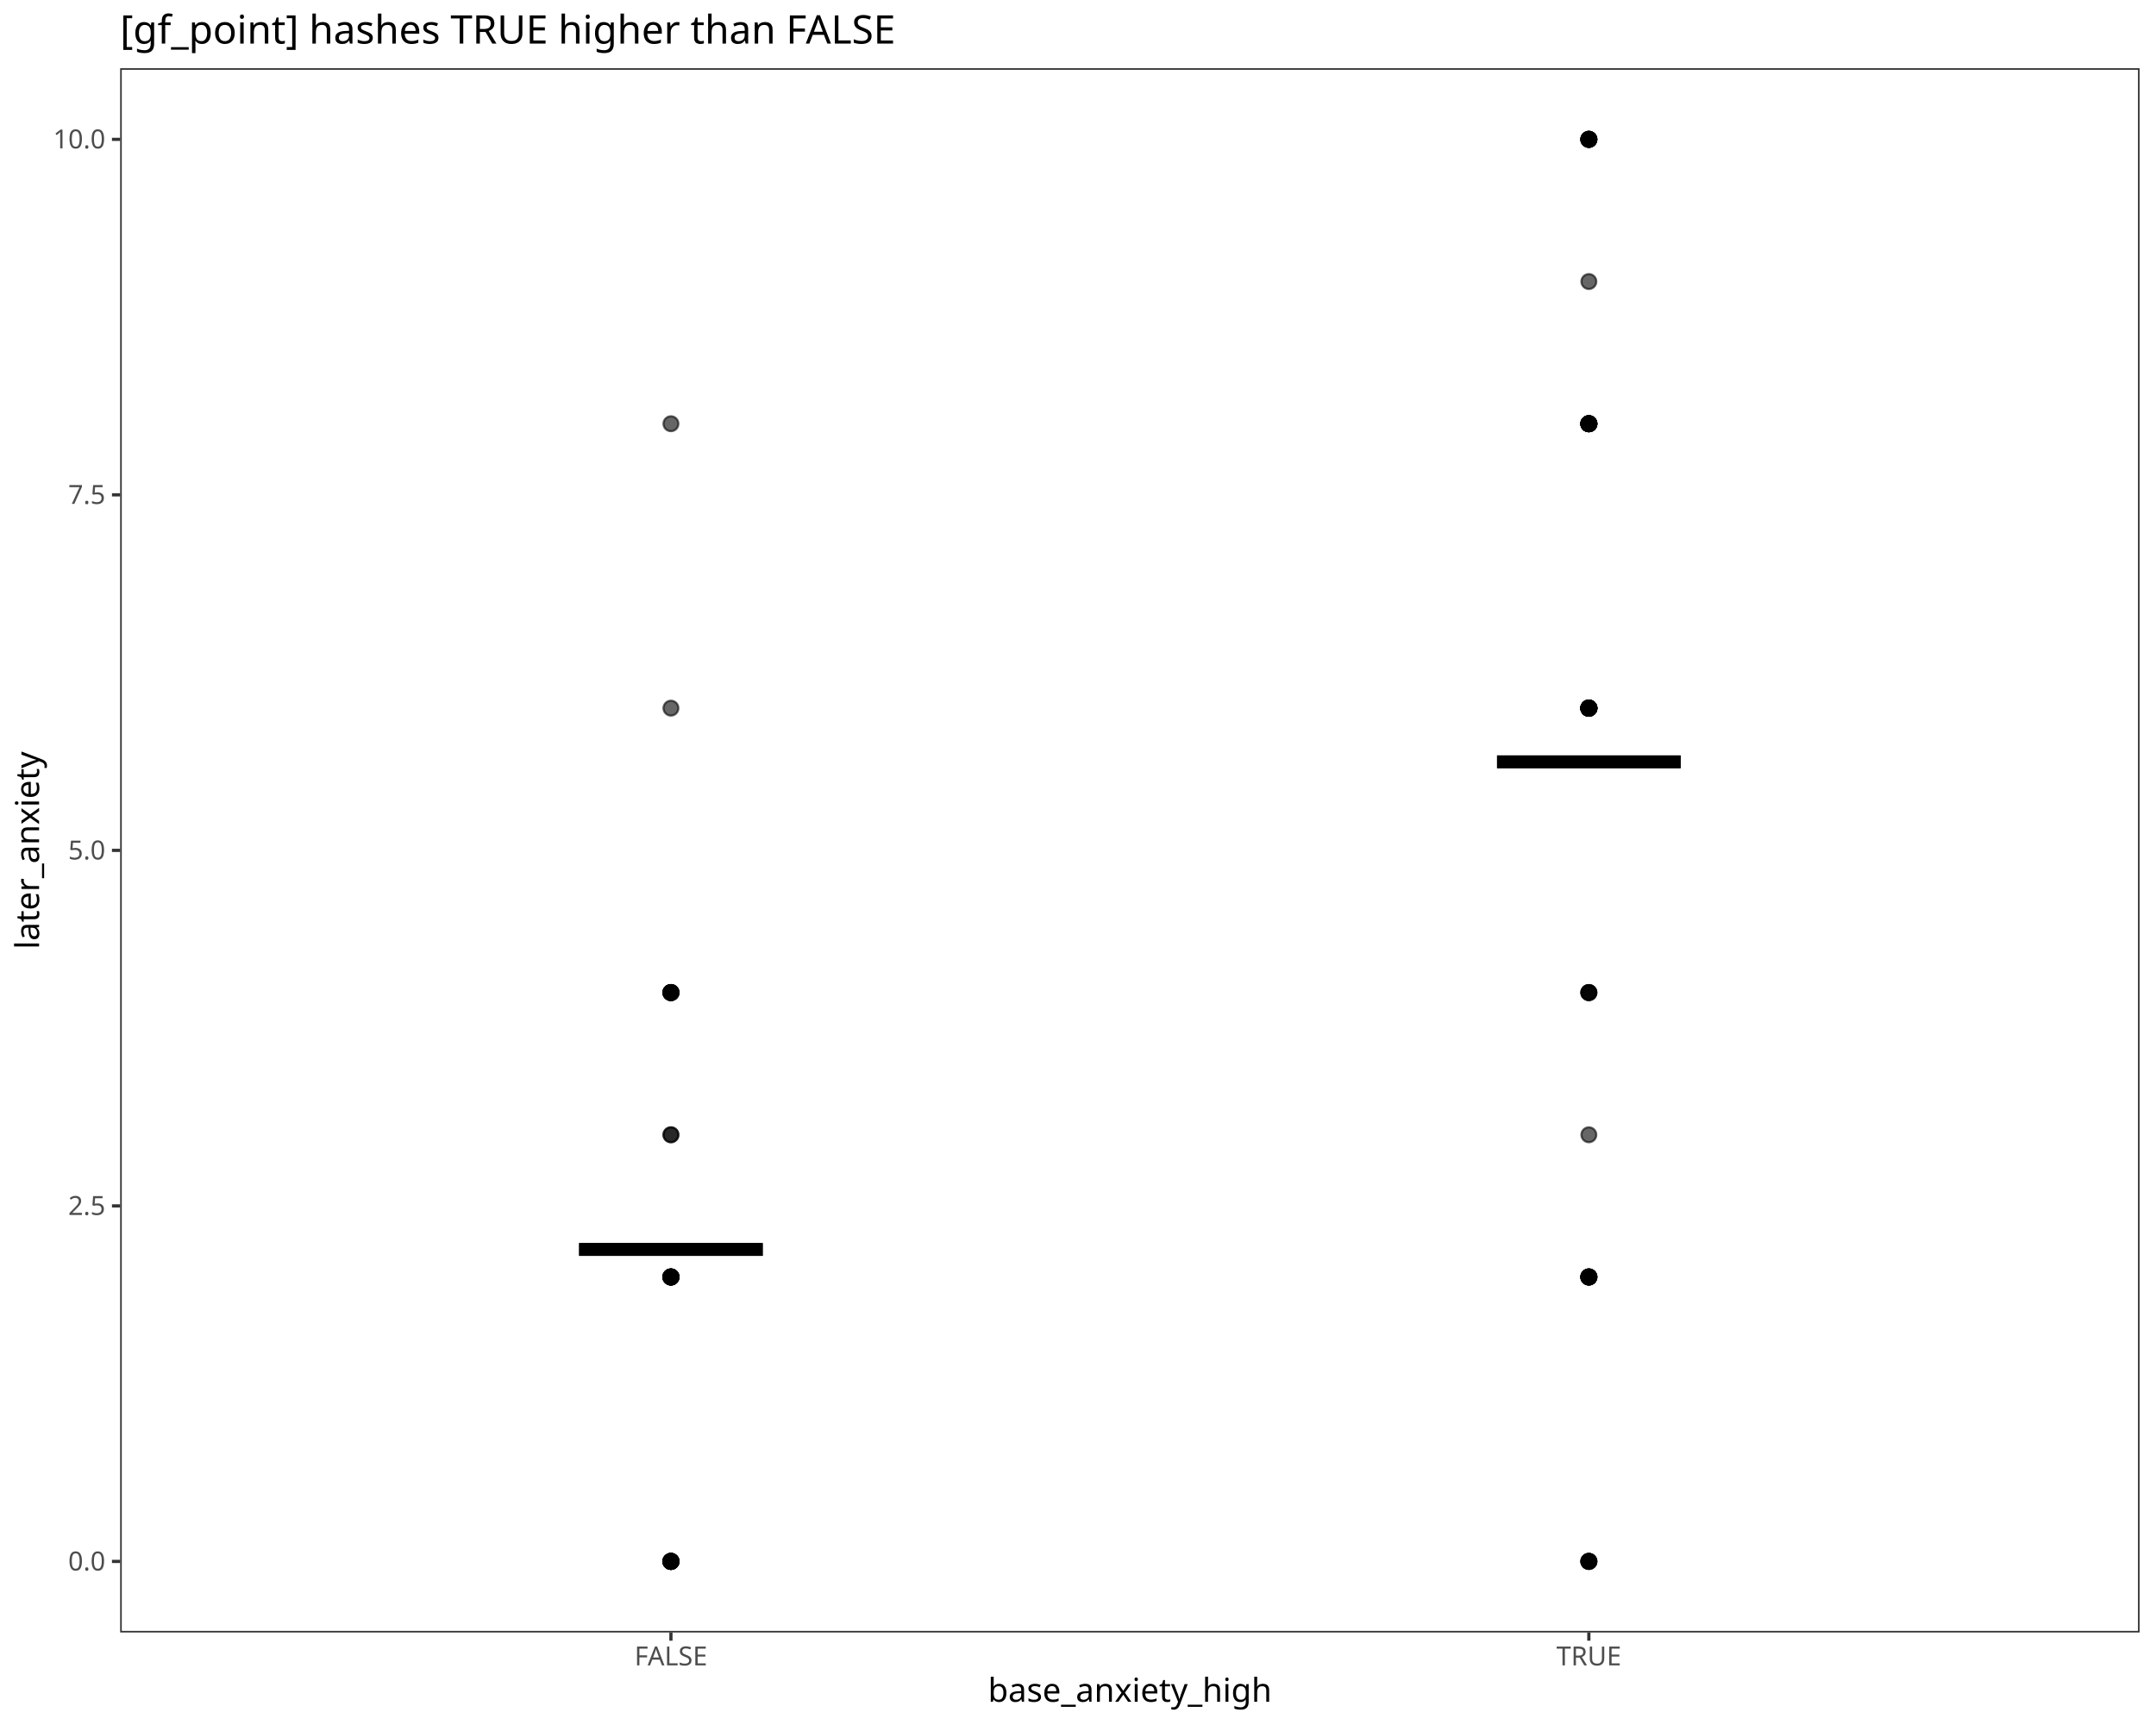
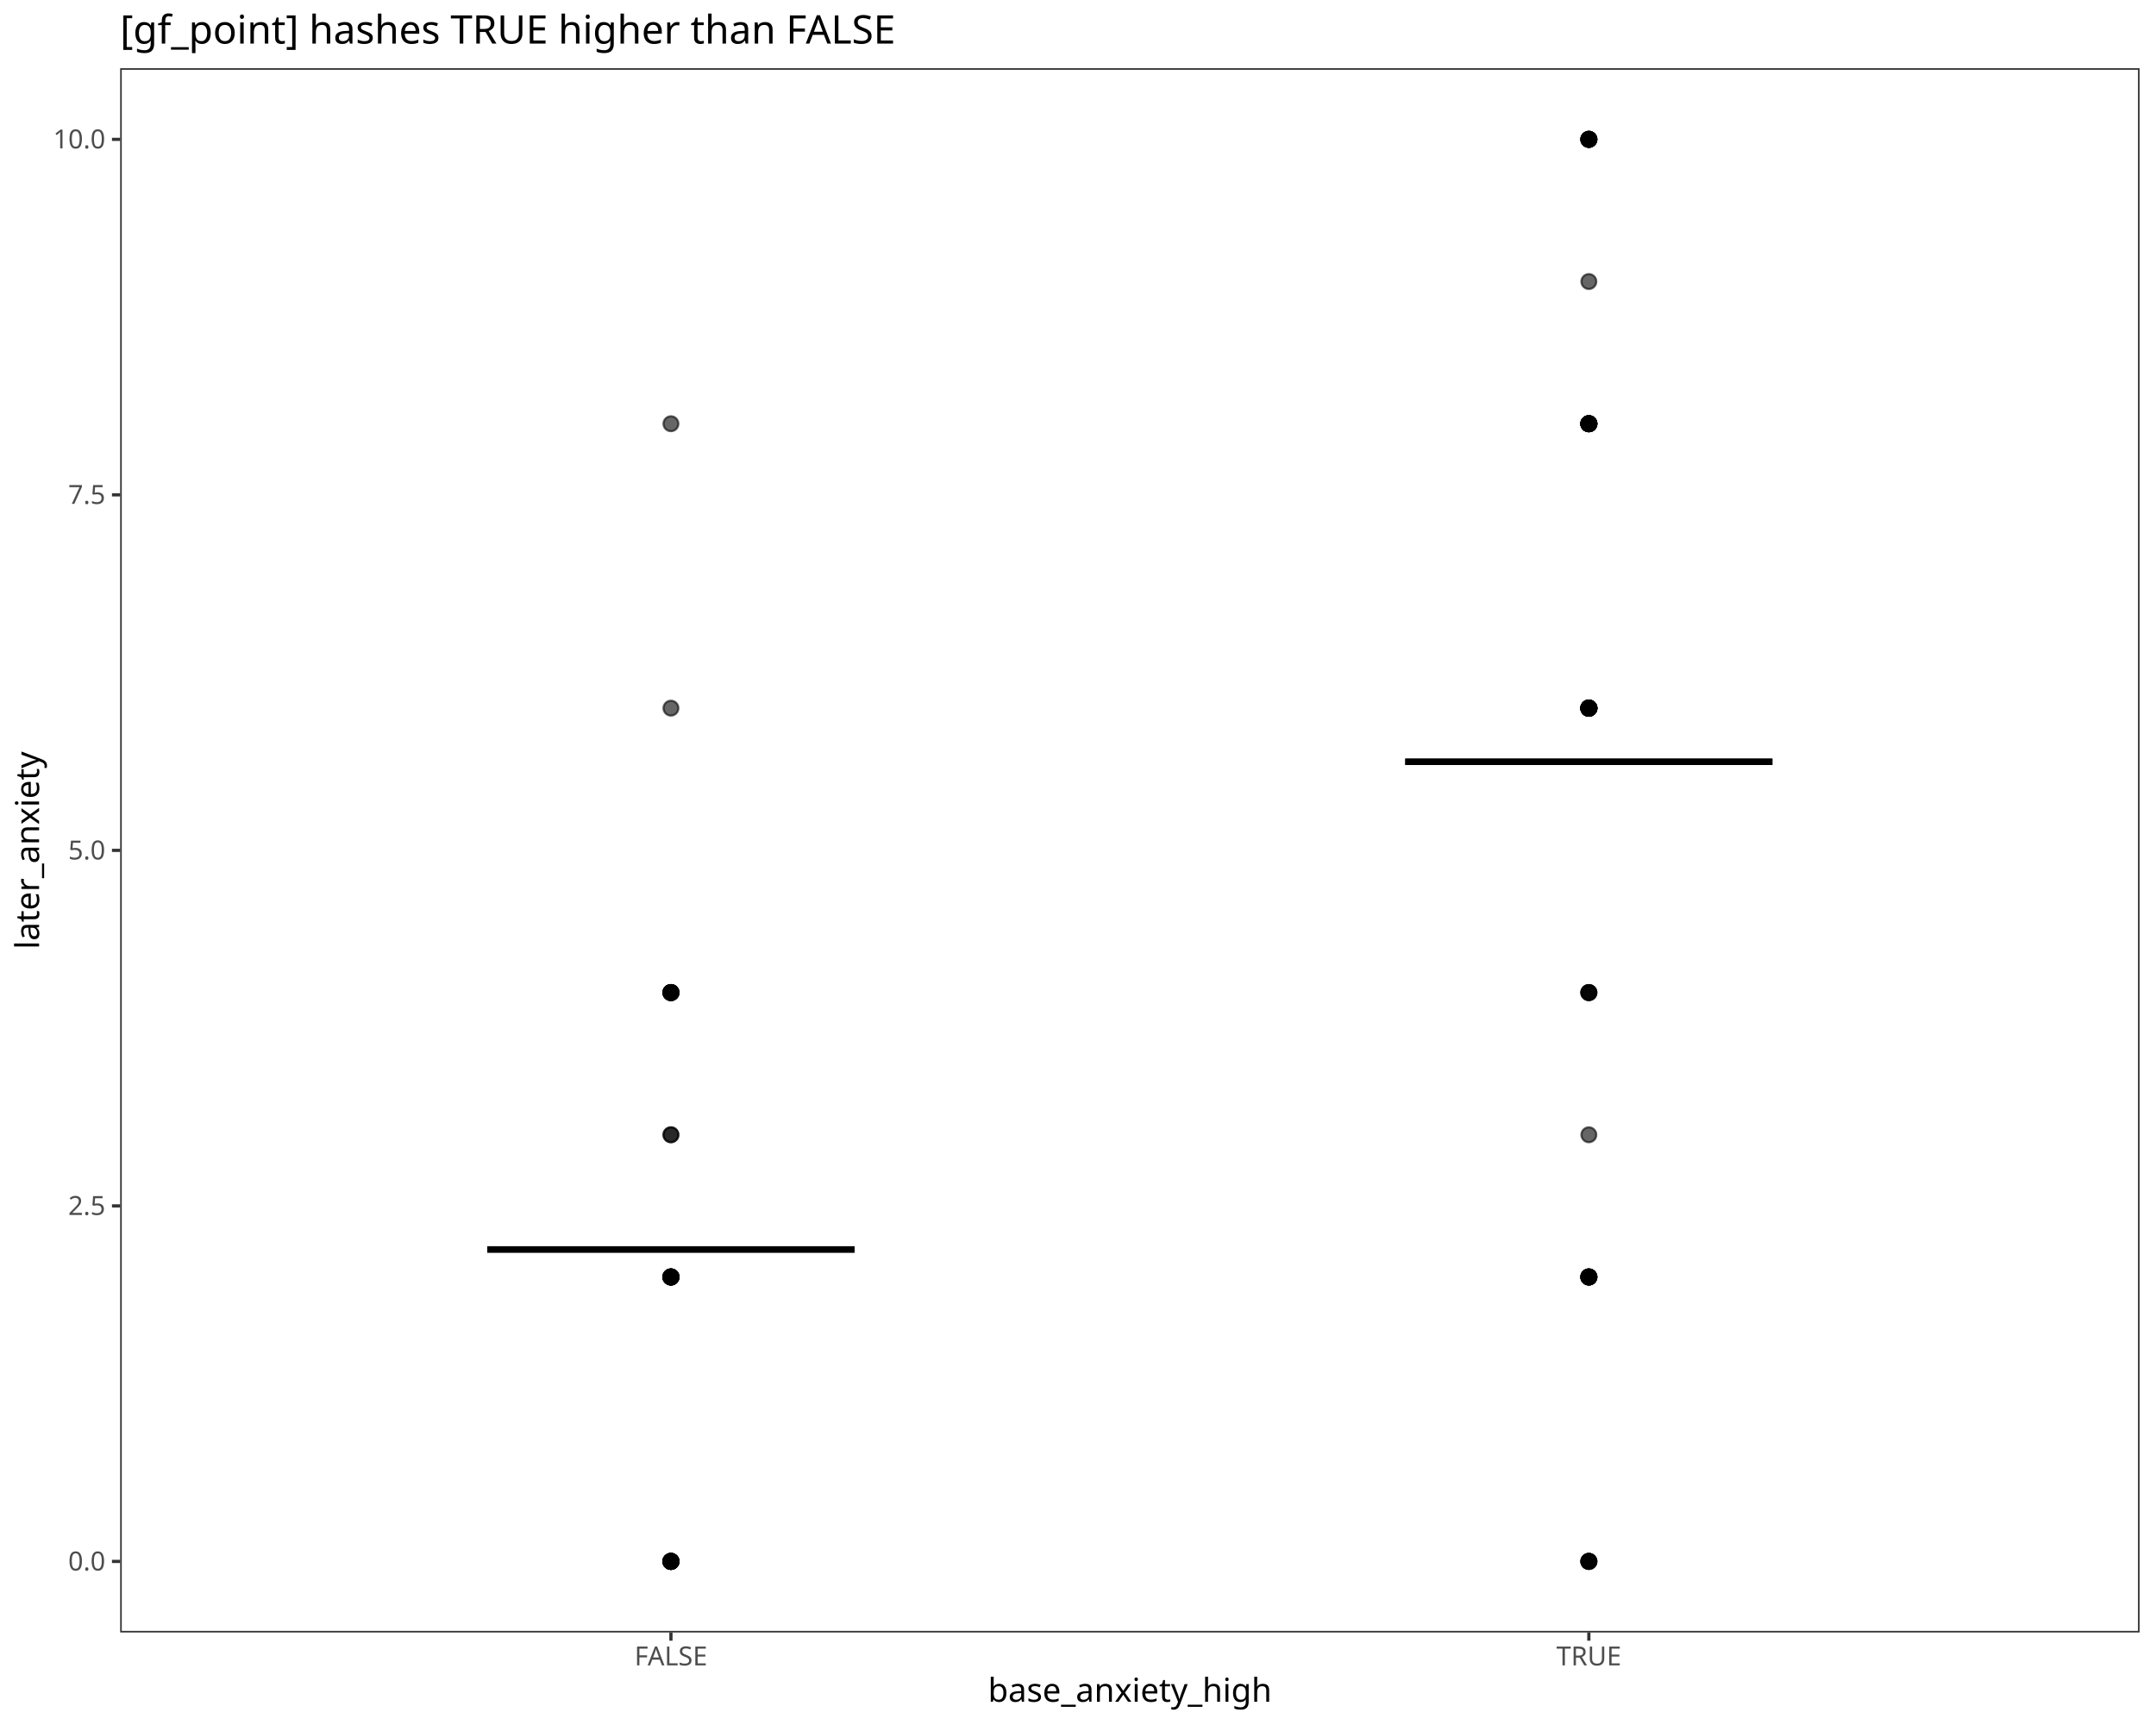
<svg xmlns="http://www.w3.org/2000/svg" class="svglite" data-engine-version="2.0" width="720.00pt" height="576.00pt" viewBox="0 0 720.00 576.00">
  <defs>
    <style type="text/css">
    .svglite line, .svglite polyline, .svglite polygon, .svglite path, .svglite rect, .svglite circle {
      fill: none;
      stroke: #000000;
      stroke-linecap: round;
      stroke-linejoin: round;
      stroke-miterlimit: 10.00;
    }
  </style>
  </defs>
  <rect width="100%" height="100%" style="stroke: none; fill: #FFFFFF;" />
  <defs>
    <clipPath id="cpMC4wMHw3MjAuMDB8MC4wMHw1NzYuMDA=">
      <rect x="0.00" y="0.00" width="720.00" height="576.00" />
    </clipPath>
  </defs>
  <g clip-path="url(#cpMC4wMHw3MjAuMDB8MC4wMHw1NzYuMDA=)">
    <rect x="0.00" y="0.00" width="720.00" height="576.00" style="stroke-width: 1.07; stroke: #FFFFFF; fill: #FFFFFF;" />
  </g>
  <defs>
    <clipPath id="cpNDAuMTN8NzE0LjUyfDIyLjc4fDU0NS4xMQ==">
      <rect x="40.13" y="22.78" width="674.39" height="522.33" />
    </clipPath>
  </defs>
  <g clip-path="url(#cpNDAuMTN8NzE0LjUyfDIyLjc4fDU0NS4xMQ==)">
    <rect x="40.13" y="22.78" width="674.39" height="522.33" style="stroke-width: 1.07; stroke: none; fill: #FFFFFF;" />
    <circle cx="530.60" cy="236.46" r="2.49" style="stroke-width: 0.71; stroke: #000000; stroke-opacity: 0.60; fill: #000000; fill-opacity: 0.60;" />
    <circle cx="530.60" cy="426.40" r="2.49" style="stroke-width: 0.71; stroke: #000000; stroke-opacity: 0.60; fill: #000000; fill-opacity: 0.60;" />
    <circle cx="530.60" cy="236.46" r="2.49" style="stroke-width: 0.71; stroke: #000000; stroke-opacity: 0.60; fill: #000000; fill-opacity: 0.60;" />
    <circle cx="530.60" cy="521.37" r="2.49" style="stroke-width: 0.71; stroke: #000000; stroke-opacity: 0.60; fill: #000000; fill-opacity: 0.60;" />
    <circle cx="530.60" cy="46.53" r="2.49" style="stroke-width: 0.71; stroke: #000000; stroke-opacity: 0.60; fill: #000000; fill-opacity: 0.60;" />
    <circle cx="530.60" cy="521.37" r="2.49" style="stroke-width: 0.71; stroke: #000000; stroke-opacity: 0.60; fill: #000000; fill-opacity: 0.60;" />
    <circle cx="530.60" cy="426.40" r="2.49" style="stroke-width: 0.71; stroke: #000000; stroke-opacity: 0.60; fill: #000000; fill-opacity: 0.60;" />
    <circle cx="530.60" cy="236.46" r="2.49" style="stroke-width: 0.71; stroke: #000000; stroke-opacity: 0.60; fill: #000000; fill-opacity: 0.60;" />
    <circle cx="530.60" cy="236.46" r="2.49" style="stroke-width: 0.71; stroke: #000000; stroke-opacity: 0.60; fill: #000000; fill-opacity: 0.60;" />
    <circle cx="530.60" cy="141.49" r="2.49" style="stroke-width: 0.71; stroke: #000000; stroke-opacity: 0.60; fill: #000000; fill-opacity: 0.60;" />
    <circle cx="224.06" cy="521.37" r="2.49" style="stroke-width: 0.71; stroke: #000000; stroke-opacity: 0.60; fill: #000000; fill-opacity: 0.60;" />
    <circle cx="530.60" cy="236.46" r="2.49" style="stroke-width: 0.71; stroke: #000000; stroke-opacity: 0.60; fill: #000000; fill-opacity: 0.60;" />
    <circle cx="224.06" cy="521.37" r="2.49" style="stroke-width: 0.71; stroke: #000000; stroke-opacity: 0.60; fill: #000000; fill-opacity: 0.60;" />
    <circle cx="224.06" cy="521.37" r="2.49" style="stroke-width: 0.71; stroke: #000000; stroke-opacity: 0.60; fill: #000000; fill-opacity: 0.60;" />
    <circle cx="224.06" cy="426.40" r="2.49" style="stroke-width: 0.71; stroke: #000000; stroke-opacity: 0.60; fill: #000000; fill-opacity: 0.60;" />
    <circle cx="530.60" cy="426.40" r="2.49" style="stroke-width: 0.71; stroke: #000000; stroke-opacity: 0.60; fill: #000000; fill-opacity: 0.60;" />
    <circle cx="224.06" cy="521.37" r="2.49" style="stroke-width: 0.71; stroke: #000000; stroke-opacity: 0.60; fill: #000000; fill-opacity: 0.60;" />
    <circle cx="530.60" cy="521.37" r="2.49" style="stroke-width: 0.71; stroke: #000000; stroke-opacity: 0.60; fill: #000000; fill-opacity: 0.60;" />
    <circle cx="530.60" cy="426.40" r="2.49" style="stroke-width: 0.71; stroke: #000000; stroke-opacity: 0.60; fill: #000000; fill-opacity: 0.60;" />
    <circle cx="224.06" cy="521.37" r="2.49" style="stroke-width: 0.71; stroke: #000000; stroke-opacity: 0.60; fill: #000000; fill-opacity: 0.60;" />
    <circle cx="530.60" cy="521.37" r="2.49" style="stroke-width: 0.71; stroke: #000000; stroke-opacity: 0.60; fill: #000000; fill-opacity: 0.60;" />
    <circle cx="224.06" cy="426.40" r="2.49" style="stroke-width: 0.71; stroke: #000000; stroke-opacity: 0.60; fill: #000000; fill-opacity: 0.60;" />
    <circle cx="530.60" cy="331.43" r="2.49" style="stroke-width: 0.71; stroke: #000000; stroke-opacity: 0.60; fill: #000000; fill-opacity: 0.60;" />
    <circle cx="224.06" cy="521.37" r="2.49" style="stroke-width: 0.71; stroke: #000000; stroke-opacity: 0.60; fill: #000000; fill-opacity: 0.60;" />
    <circle cx="224.06" cy="236.46" r="2.49" style="stroke-width: 0.71; stroke: #000000; stroke-opacity: 0.60; fill: #000000; fill-opacity: 0.60;" />
    <circle cx="530.60" cy="236.46" r="2.49" style="stroke-width: 0.71; stroke: #000000; stroke-opacity: 0.60; fill: #000000; fill-opacity: 0.60;" />
    <circle cx="530.60" cy="426.40" r="2.49" style="stroke-width: 0.71; stroke: #000000; stroke-opacity: 0.60; fill: #000000; fill-opacity: 0.60;" />
    <circle cx="530.60" cy="46.53" r="2.49" style="stroke-width: 0.71; stroke: #000000; stroke-opacity: 0.60; fill: #000000; fill-opacity: 0.60;" />
    <circle cx="530.60" cy="46.53" r="2.49" style="stroke-width: 0.71; stroke: #000000; stroke-opacity: 0.60; fill: #000000; fill-opacity: 0.60;" />
    <circle cx="530.60" cy="521.37" r="2.49" style="stroke-width: 0.71; stroke: #000000; stroke-opacity: 0.60; fill: #000000; fill-opacity: 0.60;" />
    <circle cx="224.06" cy="521.37" r="2.49" style="stroke-width: 0.71; stroke: #000000; stroke-opacity: 0.60; fill: #000000; fill-opacity: 0.60;" />
    <circle cx="530.60" cy="426.40" r="2.49" style="stroke-width: 0.71; stroke: #000000; stroke-opacity: 0.60; fill: #000000; fill-opacity: 0.60;" />
    <circle cx="224.06" cy="521.37" r="2.49" style="stroke-width: 0.71; stroke: #000000; stroke-opacity: 0.60; fill: #000000; fill-opacity: 0.60;" />
    <circle cx="530.60" cy="236.46" r="2.49" style="stroke-width: 0.71; stroke: #000000; stroke-opacity: 0.60; fill: #000000; fill-opacity: 0.60;" />
    <circle cx="530.60" cy="141.49" r="2.49" style="stroke-width: 0.71; stroke: #000000; stroke-opacity: 0.60; fill: #000000; fill-opacity: 0.60;" />
    <circle cx="224.06" cy="426.40" r="2.49" style="stroke-width: 0.71; stroke: #000000; stroke-opacity: 0.60; fill: #000000; fill-opacity: 0.60;" />
    <circle cx="530.60" cy="236.46" r="2.49" style="stroke-width: 0.71; stroke: #000000; stroke-opacity: 0.60; fill: #000000; fill-opacity: 0.60;" />
    <circle cx="530.60" cy="331.43" r="2.49" style="stroke-width: 0.71; stroke: #000000; stroke-opacity: 0.60; fill: #000000; fill-opacity: 0.60;" />
    <circle cx="530.60" cy="141.49" r="2.49" style="stroke-width: 0.71; stroke: #000000; stroke-opacity: 0.60; fill: #000000; fill-opacity: 0.60;" />
    <circle cx="530.60" cy="141.49" r="2.49" style="stroke-width: 0.71; stroke: #000000; stroke-opacity: 0.60; fill: #000000; fill-opacity: 0.60;" />
    <circle cx="224.06" cy="331.43" r="2.49" style="stroke-width: 0.71; stroke: #000000; stroke-opacity: 0.60; fill: #000000; fill-opacity: 0.60;" />
    <circle cx="530.60" cy="331.43" r="2.49" style="stroke-width: 0.71; stroke: #000000; stroke-opacity: 0.60; fill: #000000; fill-opacity: 0.60;" />
    <circle cx="530.60" cy="426.40" r="2.49" style="stroke-width: 0.71; stroke: #000000; stroke-opacity: 0.60; fill: #000000; fill-opacity: 0.60;" />
    <circle cx="224.06" cy="331.43" r="2.49" style="stroke-width: 0.71; stroke: #000000; stroke-opacity: 0.60; fill: #000000; fill-opacity: 0.60;" />
    <circle cx="530.60" cy="378.92" r="2.49" style="stroke-width: 0.71; stroke: #000000; stroke-opacity: 0.60; fill: #000000; fill-opacity: 0.60;" />
    <circle cx="530.60" cy="426.40" r="2.49" style="stroke-width: 0.71; stroke: #000000; stroke-opacity: 0.60; fill: #000000; fill-opacity: 0.60;" />
    <circle cx="224.06" cy="426.40" r="2.49" style="stroke-width: 0.71; stroke: #000000; stroke-opacity: 0.60; fill: #000000; fill-opacity: 0.60;" />
    <circle cx="224.06" cy="331.43" r="2.49" style="stroke-width: 0.71; stroke: #000000; stroke-opacity: 0.60; fill: #000000; fill-opacity: 0.60;" />
    <circle cx="530.60" cy="141.49" r="2.49" style="stroke-width: 0.71; stroke: #000000; stroke-opacity: 0.60; fill: #000000; fill-opacity: 0.60;" />
    <circle cx="530.60" cy="141.49" r="2.49" style="stroke-width: 0.71; stroke: #000000; stroke-opacity: 0.60; fill: #000000; fill-opacity: 0.60;" />
    <circle cx="530.60" cy="46.53" r="2.49" style="stroke-width: 0.71; stroke: #000000; stroke-opacity: 0.60; fill: #000000; fill-opacity: 0.60;" />
    <circle cx="530.60" cy="141.49" r="2.49" style="stroke-width: 0.71; stroke: #000000; stroke-opacity: 0.60; fill: #000000; fill-opacity: 0.60;" />
    <circle cx="530.60" cy="236.46" r="2.49" style="stroke-width: 0.71; stroke: #000000; stroke-opacity: 0.60; fill: #000000; fill-opacity: 0.60;" />
    <circle cx="530.60" cy="236.46" r="2.49" style="stroke-width: 0.71; stroke: #000000; stroke-opacity: 0.60; fill: #000000; fill-opacity: 0.60;" />
    <circle cx="530.60" cy="94.01" r="2.49" style="stroke-width: 0.71; stroke: #000000; stroke-opacity: 0.60; fill: #000000; fill-opacity: 0.60;" />
    <circle cx="224.06" cy="426.40" r="2.49" style="stroke-width: 0.71; stroke: #000000; stroke-opacity: 0.60; fill: #000000; fill-opacity: 0.60;" />
    <circle cx="530.60" cy="141.49" r="2.49" style="stroke-width: 0.71; stroke: #000000; stroke-opacity: 0.60; fill: #000000; fill-opacity: 0.60;" />
    <circle cx="224.06" cy="426.40" r="2.49" style="stroke-width: 0.71; stroke: #000000; stroke-opacity: 0.60; fill: #000000; fill-opacity: 0.60;" />
    <circle cx="530.60" cy="141.49" r="2.49" style="stroke-width: 0.71; stroke: #000000; stroke-opacity: 0.60; fill: #000000; fill-opacity: 0.60;" />
    <circle cx="224.06" cy="426.40" r="2.49" style="stroke-width: 0.71; stroke: #000000; stroke-opacity: 0.60; fill: #000000; fill-opacity: 0.60;" />
    <circle cx="530.60" cy="236.46" r="2.49" style="stroke-width: 0.71; stroke: #000000; stroke-opacity: 0.60; fill: #000000; fill-opacity: 0.60;" />
    <circle cx="224.06" cy="331.43" r="2.49" style="stroke-width: 0.71; stroke: #000000; stroke-opacity: 0.60; fill: #000000; fill-opacity: 0.60;" />
    <circle cx="530.60" cy="236.46" r="2.49" style="stroke-width: 0.71; stroke: #000000; stroke-opacity: 0.60; fill: #000000; fill-opacity: 0.60;" />
    <circle cx="224.06" cy="378.92" r="2.49" style="stroke-width: 0.71; stroke: #000000; stroke-opacity: 0.60; fill: #000000; fill-opacity: 0.60;" />
    <circle cx="530.60" cy="236.46" r="2.49" style="stroke-width: 0.71; stroke: #000000; stroke-opacity: 0.60; fill: #000000; fill-opacity: 0.60;" />
    <circle cx="224.06" cy="521.37" r="2.49" style="stroke-width: 0.71; stroke: #000000; stroke-opacity: 0.60; fill: #000000; fill-opacity: 0.60;" />
    <circle cx="530.60" cy="46.53" r="2.49" style="stroke-width: 0.71; stroke: #000000; stroke-opacity: 0.60; fill: #000000; fill-opacity: 0.60;" />
    <circle cx="224.06" cy="521.37" r="2.49" style="stroke-width: 0.71; stroke: #000000; stroke-opacity: 0.60; fill: #000000; fill-opacity: 0.60;" />
    <circle cx="530.60" cy="46.53" r="2.49" style="stroke-width: 0.71; stroke: #000000; stroke-opacity: 0.60; fill: #000000; fill-opacity: 0.60;" />
    <circle cx="530.60" cy="46.53" r="2.49" style="stroke-width: 0.71; stroke: #000000; stroke-opacity: 0.60; fill: #000000; fill-opacity: 0.60;" />
    <circle cx="224.06" cy="331.43" r="2.49" style="stroke-width: 0.71; stroke: #000000; stroke-opacity: 0.60; fill: #000000; fill-opacity: 0.60;" />
    <circle cx="530.60" cy="141.49" r="2.49" style="stroke-width: 0.71; stroke: #000000; stroke-opacity: 0.60; fill: #000000; fill-opacity: 0.60;" />
    <circle cx="530.60" cy="141.49" r="2.49" style="stroke-width: 0.71; stroke: #000000; stroke-opacity: 0.60; fill: #000000; fill-opacity: 0.60;" />
    <circle cx="224.06" cy="378.92" r="2.49" style="stroke-width: 0.71; stroke: #000000; stroke-opacity: 0.60; fill: #000000; fill-opacity: 0.60;" />
    <circle cx="224.06" cy="141.49" r="2.49" style="stroke-width: 0.71; stroke: #000000; stroke-opacity: 0.60; fill: #000000; fill-opacity: 0.60;" />
    <circle cx="530.60" cy="331.43" r="2.49" style="stroke-width: 0.71; stroke: #000000; stroke-opacity: 0.60; fill: #000000; fill-opacity: 0.60;" />
    <circle cx="224.06" cy="331.43" r="2.49" style="stroke-width: 0.71; stroke: #000000; stroke-opacity: 0.60; fill: #000000; fill-opacity: 0.60;" />
    <circle cx="224.06" cy="331.43" r="2.49" style="stroke-width: 0.71; stroke: #000000; stroke-opacity: 0.60; fill: #000000; fill-opacity: 0.60;" />
    <circle cx="224.06" cy="426.40" r="2.49" style="stroke-width: 0.71; stroke: #000000; stroke-opacity: 0.60; fill: #000000; fill-opacity: 0.60;" />
    <circle cx="530.60" cy="236.46" r="2.49" style="stroke-width: 0.71; stroke: #000000; stroke-opacity: 0.60; fill: #000000; fill-opacity: 0.60;" />
    <circle cx="530.60" cy="236.46" r="2.49" style="stroke-width: 0.71; stroke: #000000; stroke-opacity: 0.60; fill: #000000; fill-opacity: 0.60;" />
    <circle cx="224.06" cy="426.40" r="2.49" style="stroke-width: 0.71; stroke: #000000; stroke-opacity: 0.60; fill: #000000; fill-opacity: 0.60;" />
    <circle cx="530.60" cy="236.46" r="2.49" style="stroke-width: 0.71; stroke: #000000; stroke-opacity: 0.60; fill: #000000; fill-opacity: 0.60;" />
    <circle cx="224.06" cy="426.40" r="2.49" style="stroke-width: 0.71; stroke: #000000; stroke-opacity: 0.60; fill: #000000; fill-opacity: 0.60;" />
-     <polyline points="499.94,254.38 561.25,254.38 " style="stroke-width: 4.27; stroke-linecap: butt;" />
-     <polyline points="530.60,254.38 530.60,254.38 " style="stroke-width: 4.27; stroke-linecap: butt;" />
-     <polyline points="499.94,254.38 561.25,254.38 " style="stroke-width: 4.27; stroke-linecap: butt;" />
-     <polyline points="193.40,417.21 254.71,417.21 " style="stroke-width: 4.27; stroke-linecap: butt;" />
-     <polyline points="224.06,417.21 224.06,417.21 " style="stroke-width: 4.27; stroke-linecap: butt;" />
-     <polyline points="193.40,417.21 254.71,417.21 " style="stroke-width: 4.27; stroke-linecap: butt;" />
+     <polyline points="469.29,254.38 591.90,254.38 " style="stroke-width: 2.13; stroke-linecap: butt;" />
+     <polyline points="530.60,254.38 530.60,254.38 " style="stroke-width: 2.13; stroke-linecap: butt;" />
+     <polyline points="469.29,254.38 591.90,254.38 " style="stroke-width: 2.13; stroke-linecap: butt;" />
+     <polyline points="162.75,417.21 285.36,417.21 " style="stroke-width: 2.13; stroke-linecap: butt;" />
+     <polyline points="224.06,417.21 224.06,417.21 " style="stroke-width: 2.13; stroke-linecap: butt;" />
+     <polyline points="162.75,417.21 285.36,417.21 " style="stroke-width: 2.13; stroke-linecap: butt;" />
    <rect x="40.13" y="22.78" width="674.39" height="522.33" style="stroke-width: 1.07; stroke: #333333;" />
  </g>
  <g clip-path="url(#cpMC4wMHw3MjAuMDB8MC4wMHw1NzYuMDA=)">
    <text x="35.20" y="524.40" text-anchor="end" style="font-size: 8.80px; fill: #4D4D4D; font-family: sans;" textLength="12.23px" lengthAdjust="spacingAndGlyphs">0.0</text>
    <text x="35.20" y="405.69" text-anchor="end" style="font-size: 8.80px; fill: #4D4D4D; font-family: sans;" textLength="12.23px" lengthAdjust="spacingAndGlyphs">2.5</text>
    <text x="35.20" y="286.98" text-anchor="end" style="font-size: 8.80px; fill: #4D4D4D; font-family: sans;" textLength="12.23px" lengthAdjust="spacingAndGlyphs">5.0</text>
    <text x="35.20" y="168.26" text-anchor="end" style="font-size: 8.80px; fill: #4D4D4D; font-family: sans;" textLength="12.23px" lengthAdjust="spacingAndGlyphs">7.5</text>
    <text x="35.20" y="49.55" text-anchor="end" style="font-size: 8.80px; fill: #4D4D4D; font-family: sans;" textLength="17.13px" lengthAdjust="spacingAndGlyphs">10.0</text>
    <polyline points="37.39,521.37 40.13,521.37 " style="stroke-width: 1.07; stroke: #333333; stroke-linecap: butt;" />
    <polyline points="37.39,402.66 40.13,402.66 " style="stroke-width: 1.07; stroke: #333333; stroke-linecap: butt;" />
    <polyline points="37.39,283.95 40.13,283.95 " style="stroke-width: 1.07; stroke: #333333; stroke-linecap: butt;" />
    <polyline points="37.39,165.24 40.13,165.24 " style="stroke-width: 1.07; stroke: #333333; stroke-linecap: butt;" />
    <polyline points="37.39,46.53 40.13,46.53 " style="stroke-width: 1.07; stroke: #333333; stroke-linecap: butt;" />
    <polyline points="224.06,547.85 224.06,545.11 " style="stroke-width: 1.07; stroke: #333333; stroke-linecap: butt;" />
    <polyline points="530.60,547.85 530.60,545.11 " style="stroke-width: 1.07; stroke: #333333; stroke-linecap: butt;" />
    <text x="224.06" y="556.10" text-anchor="middle" style="font-size: 8.80px; fill: #4D4D4D; font-family: sans;" textLength="27.88px" lengthAdjust="spacingAndGlyphs">FALSE</text>
    <text x="530.60" y="556.10" text-anchor="middle" style="font-size: 8.80px; fill: #4D4D4D; font-family: sans;" textLength="23.96px" lengthAdjust="spacingAndGlyphs">TRUE</text>
    <text x="377.33" y="568.24" text-anchor="middle" style="font-size: 11.00px; font-family: sans;" textLength="91.75px" lengthAdjust="spacingAndGlyphs">base_anxiety_high</text>
    <text transform="translate(13.05,283.95) rotate(-90)" text-anchor="middle" style="font-size: 11.00px; font-family: sans;" textLength="62.38px" lengthAdjust="spacingAndGlyphs">later_anxiety</text>
    <text x="40.13" y="14.56" style="font-size: 13.20px; font-family: sans;" textLength="255.37px" lengthAdjust="spacingAndGlyphs">[gf_point] hashes TRUE higher than FALSE</text>
  </g>
</svg>
